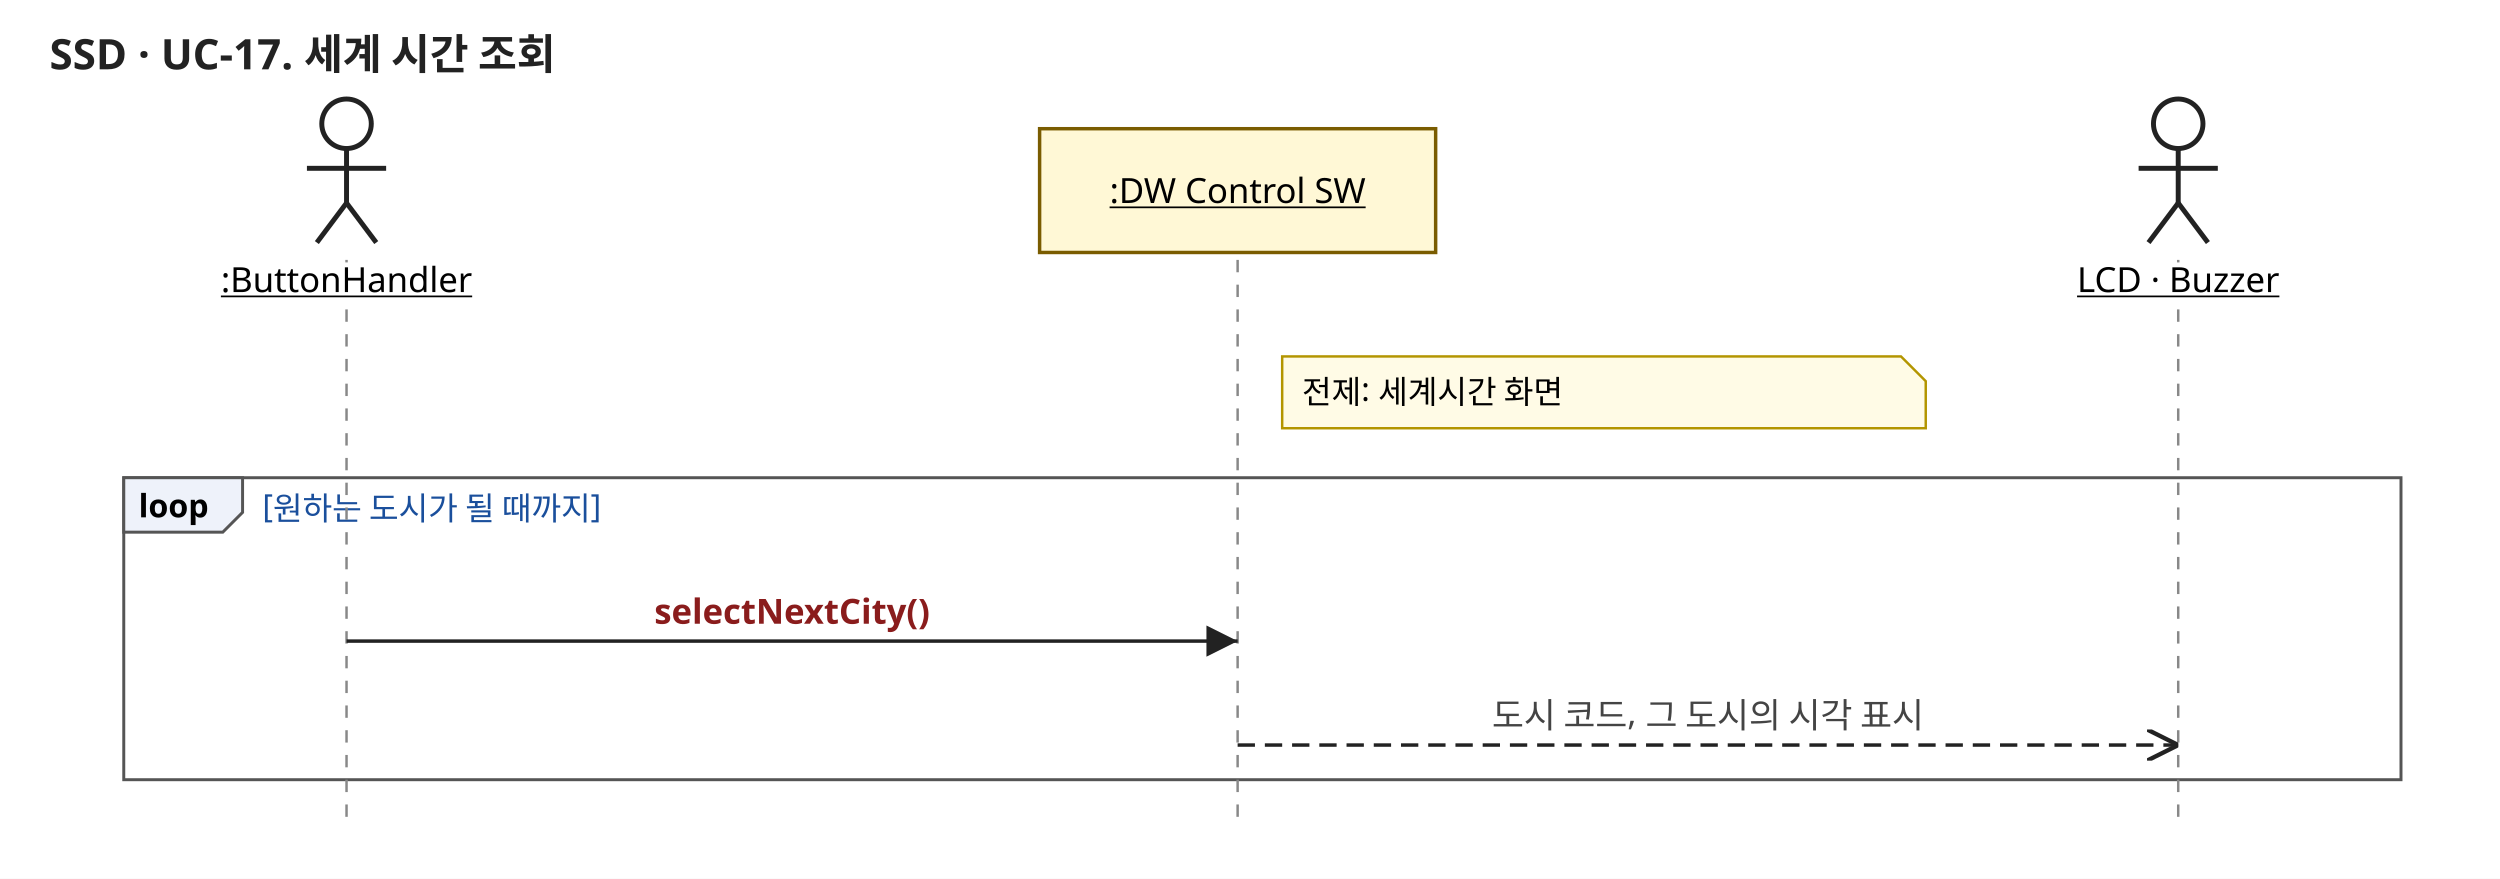
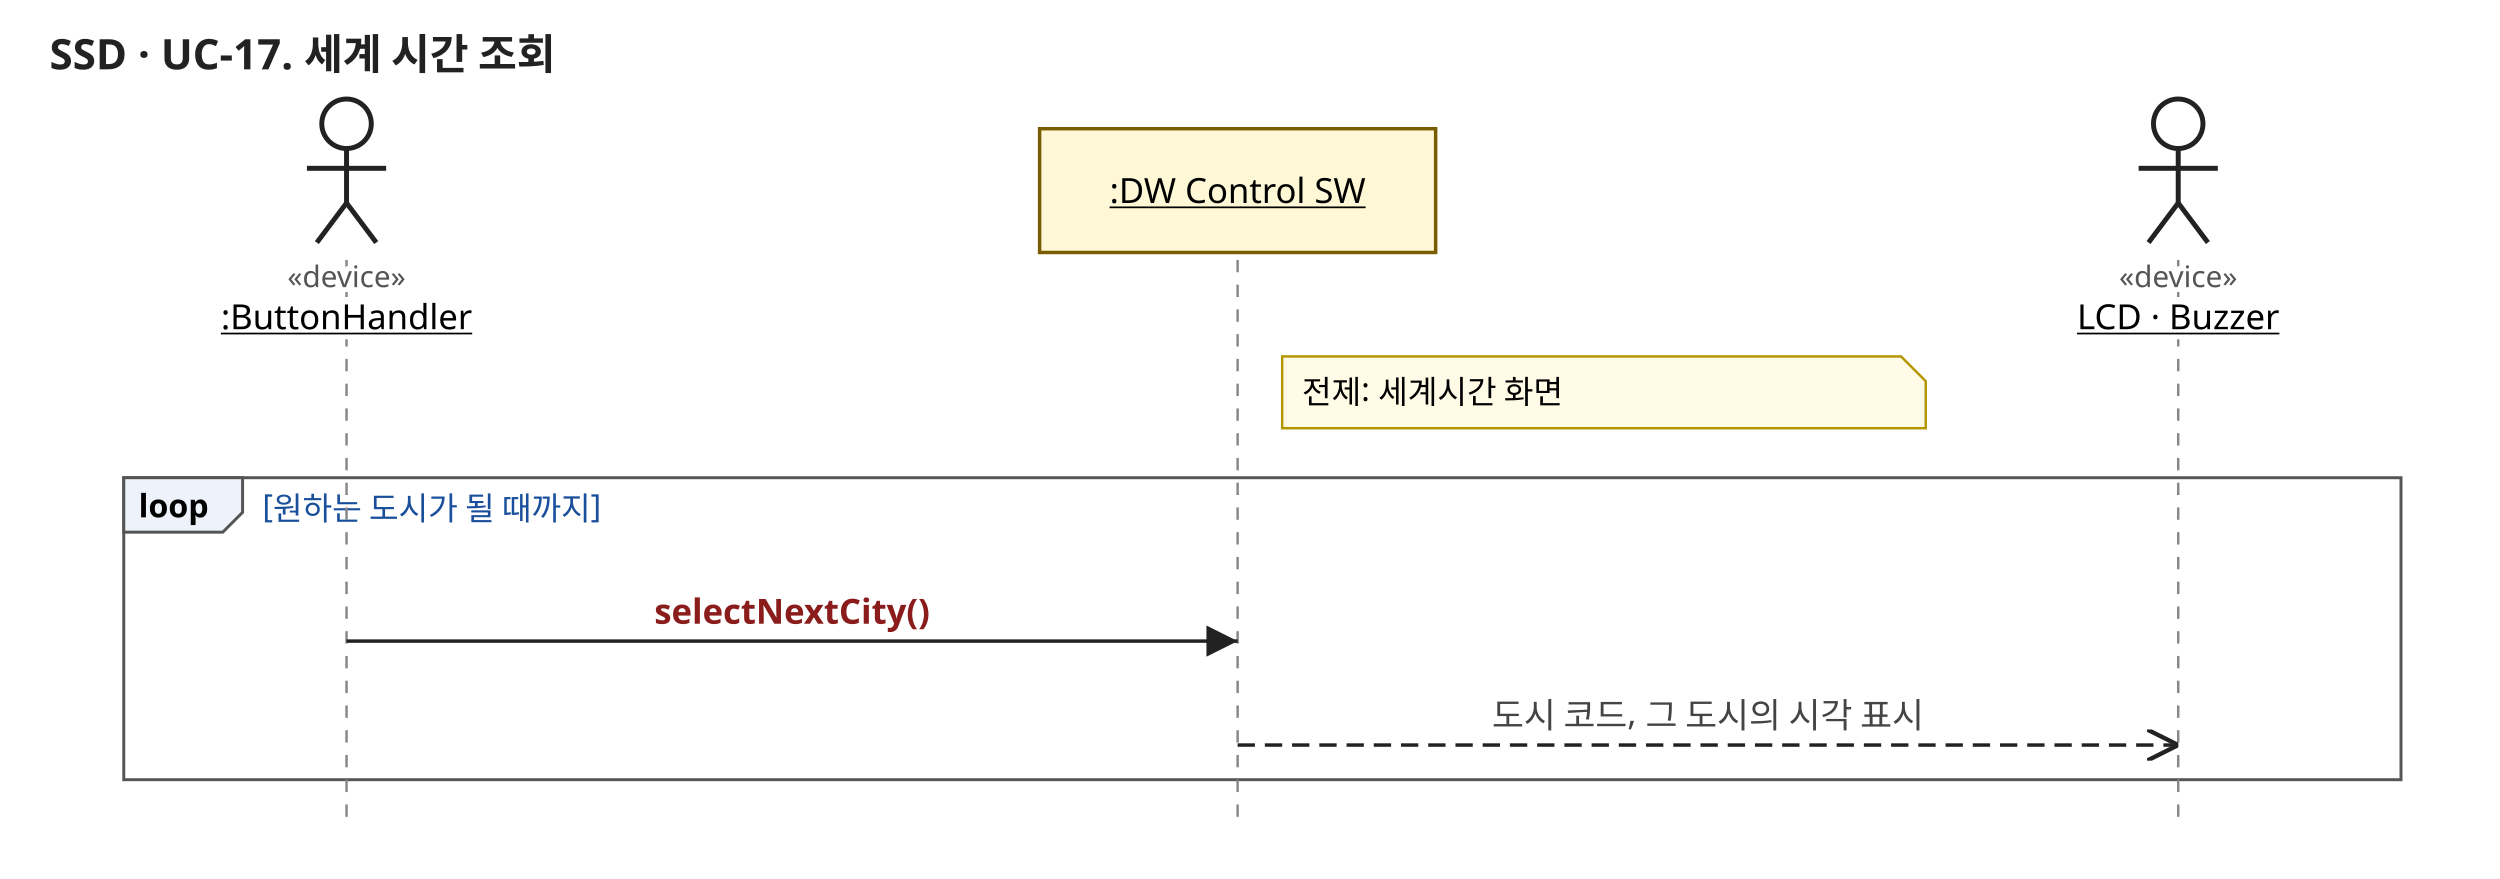
<svg xmlns="http://www.w3.org/2000/svg" width="1010" height="355" viewBox="0 0 1010 355" font-family="Malgun Gothic, Apple SD Gothic Neo, Noto Sans KR, WenQuanYi Zen Hei, sans-serif">
  <defs>
    <marker id="fill" viewBox="0 0 10 10" refX="10" refY="5" markerWidth="9" markerHeight="9" orient="auto">
      <path d="M0,0 L10,5 L0,10 z" fill="#222" />
    </marker>
    <marker id="open" viewBox="0 0 10 10" refX="10" refY="5" markerWidth="9" markerHeight="9" orient="auto">
      <path d="M0,0 L10,5 L0,10" fill="none" stroke="#222" stroke-width="1.4" />
    </marker>
  </defs>
  <rect width="1010" height="355" fill="#fff" />
  <text x="20" y="28" font-size="17" font-weight="bold" fill="#222">SSD · UC-17. 세계 시간 조회</text>
  <rect x="50" y="193" width="920" height="122" fill="none" stroke="#555" stroke-width="1.2" />
  <path d="M50,193 h48 v14 l-8,8 h-40 z" fill="#eef2fa" stroke="#555" stroke-width="1.2" />
  <text x="56" y="209" font-size="13" font-weight="bold">loop</text>
  <text x="106" y="209" font-size="13" fill="#1a4f9c">[원하는 도시가 될 때까지]</text>
  <line x1="140" y1="105" x2="140" y2="335" stroke="#888" stroke-dasharray="5 5" />
  <g stroke="#222" stroke-width="2" fill="none">
    <circle cx="140" cy="50" r="10" />
    <line x1="140" y1="60" x2="140" y2="82" />
    <line x1="124" y1="68" x2="156" y2="68" />
    <line x1="140" y1="82" x2="128" y2="98" />
    <line x1="140" y1="82" x2="152" y2="98" />
  </g>
-   <text x="140" y="118" text-anchor="middle" font-size="14" text-decoration="underline" stroke="#fff" stroke-width="4" paint-order="stroke">:ButtonHandler</text>
+   <text x="140" y="116" text-anchor="middle" font-size="12" fill="#555" stroke="#fff" stroke-width="4" paint-order="stroke">«device»</text>
+   <text x="140" y="133" text-anchor="middle" font-size="14" text-decoration="underline" stroke="#fff" stroke-width="4" paint-order="stroke">:ButtonHandler</text>
  <line x1="500" y1="105" x2="500" y2="335" stroke="#888" stroke-dasharray="5 5" />
  <rect x="420" y="52" width="160" height="50" fill="#fff8d6" stroke="#7a5c00" stroke-width="1.4" />
  <text x="500" y="82" text-anchor="middle" font-size="14" text-decoration="underline">:DW Control SW</text>
  <line x1="880" y1="105" x2="880" y2="335" stroke="#888" stroke-dasharray="5 5" />
  <g stroke="#222" stroke-width="2" fill="none">
    <circle cx="880" cy="50" r="10" />
    <line x1="880" y1="60" x2="880" y2="82" />
    <line x1="864" y1="68" x2="896" y2="68" />
    <line x1="880" y1="82" x2="868" y2="98" />
    <line x1="880" y1="82" x2="892" y2="98" />
  </g>
-   <text x="880" y="118" text-anchor="middle" font-size="14" text-decoration="underline" stroke="#fff" stroke-width="4" paint-order="stroke">LCD · Buzzer</text>
+   <text x="880" y="116" text-anchor="middle" font-size="12" fill="#555" stroke="#fff" stroke-width="4" paint-order="stroke">«device»</text>
+   <text x="880" y="133" text-anchor="middle" font-size="14" text-decoration="underline" stroke="#fff" stroke-width="4" paint-order="stroke">LCD · Buzzer</text>
  <path d="M518,144 h250 l10,10 v19 h-260 z" fill="#fffbe6" stroke="#b39500" />
  <text x="526" y="163" font-size="13">전제: 세계시간 화면</text>
  <line x1="140" y1="259" x2="500" y2="259" stroke="#222" stroke-width="1.4" marker-end="url(#fill)" />
  <text x="320.0" y="252" text-anchor="middle" font-size="14" font-weight="bold" fill="#8a1c1c">selectNextCity()</text>
  <line x1="500" y1="301" x2="880" y2="301" stroke="#222" stroke-width="1.4" stroke-dasharray="7 4" marker-end="url(#open)" />
  <text x="690.0" y="294" text-anchor="middle" font-size="14" font-weight="normal" fill="#444">도시 코드, 그 도시의 시각 표시</text>
</svg>
